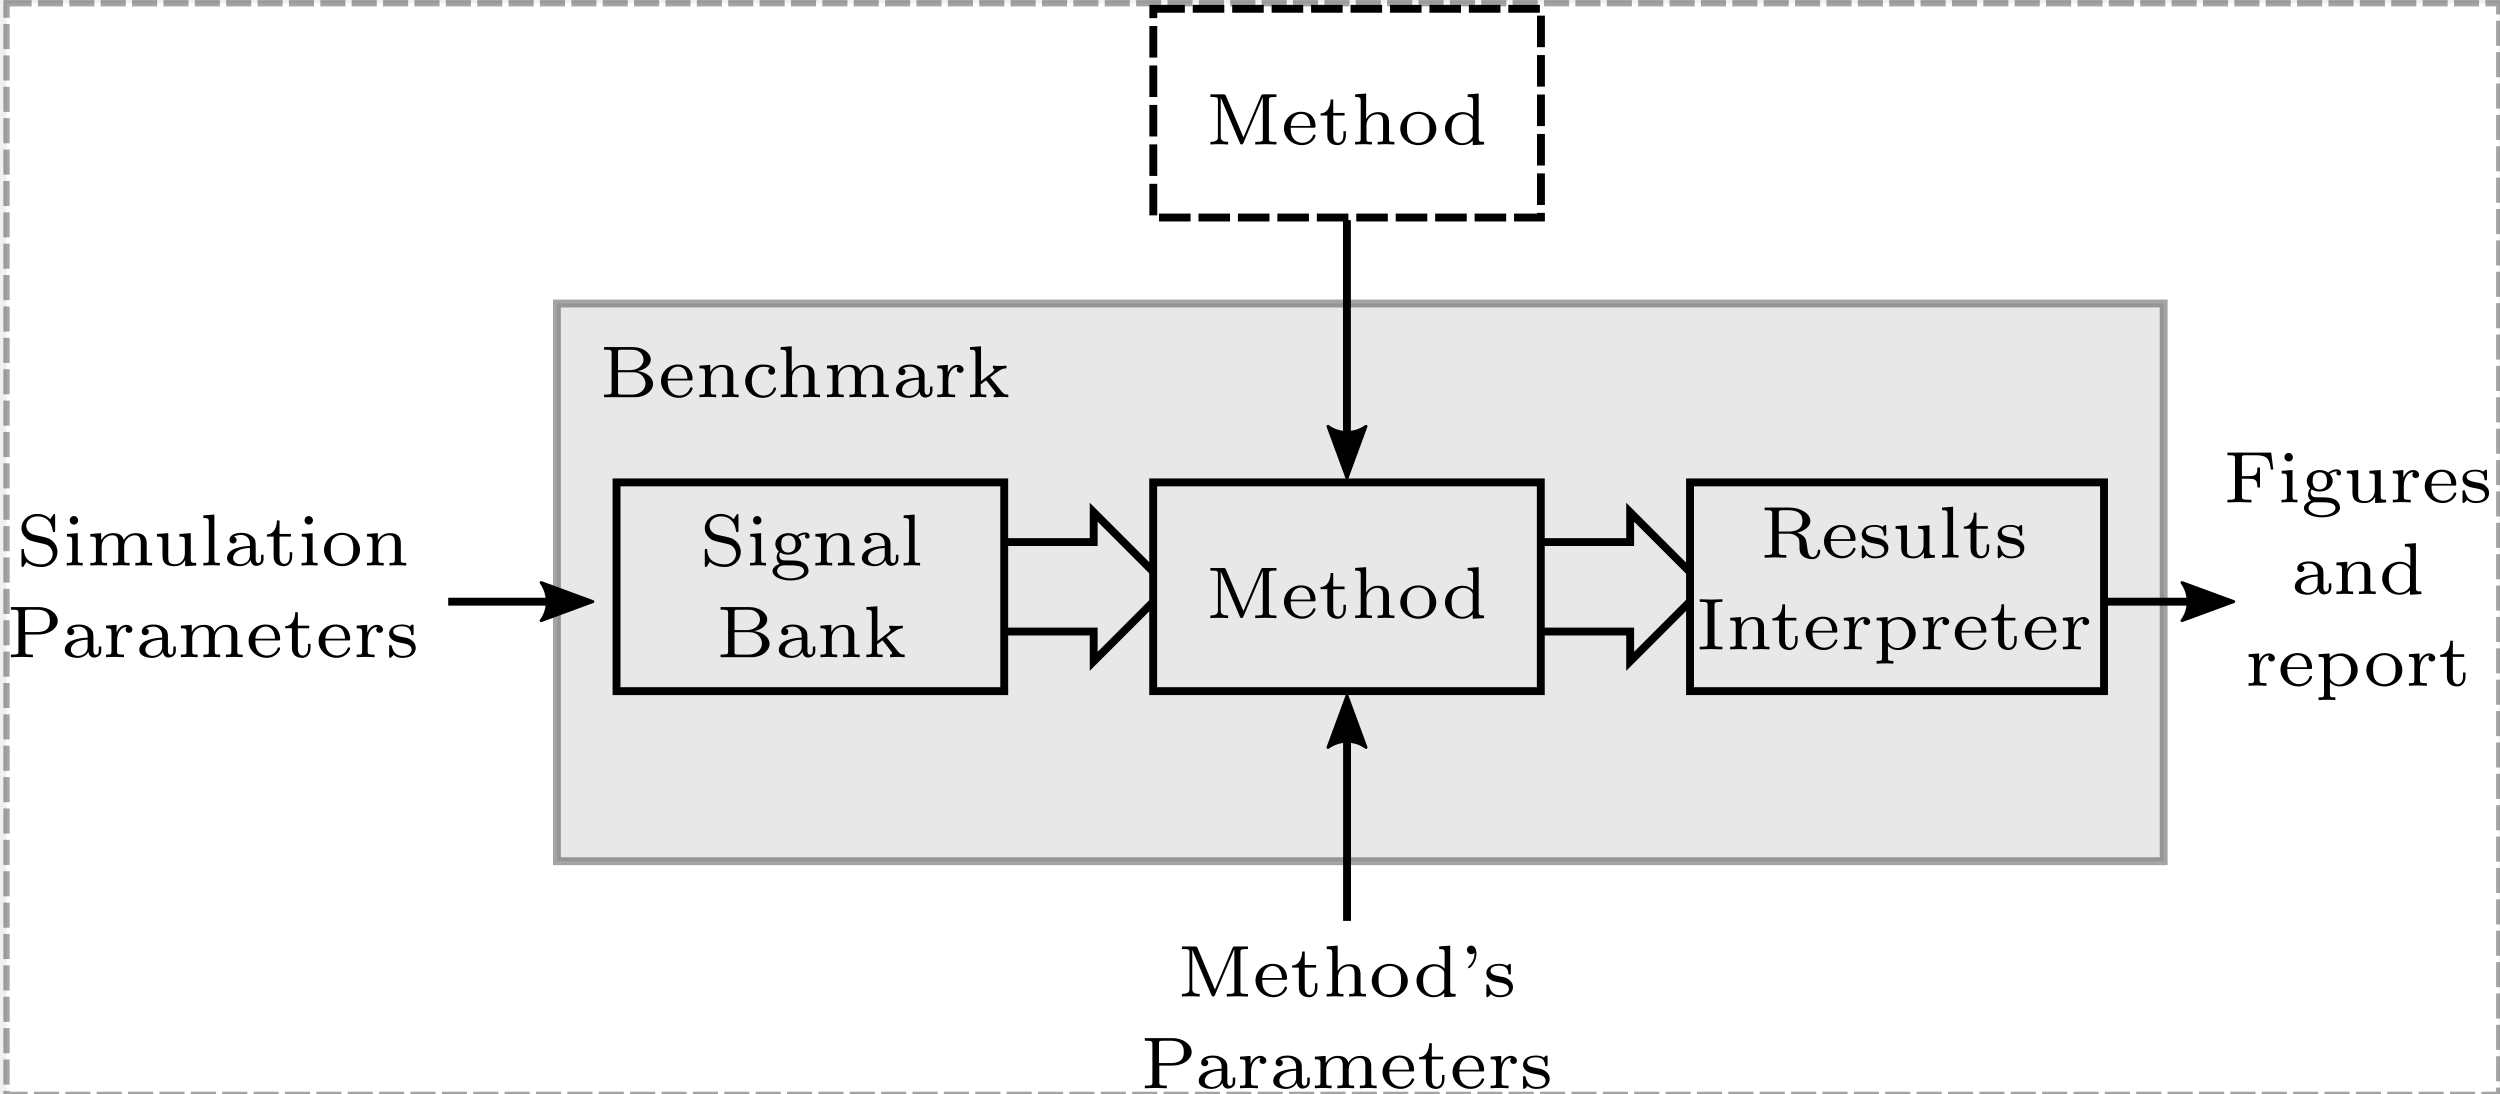
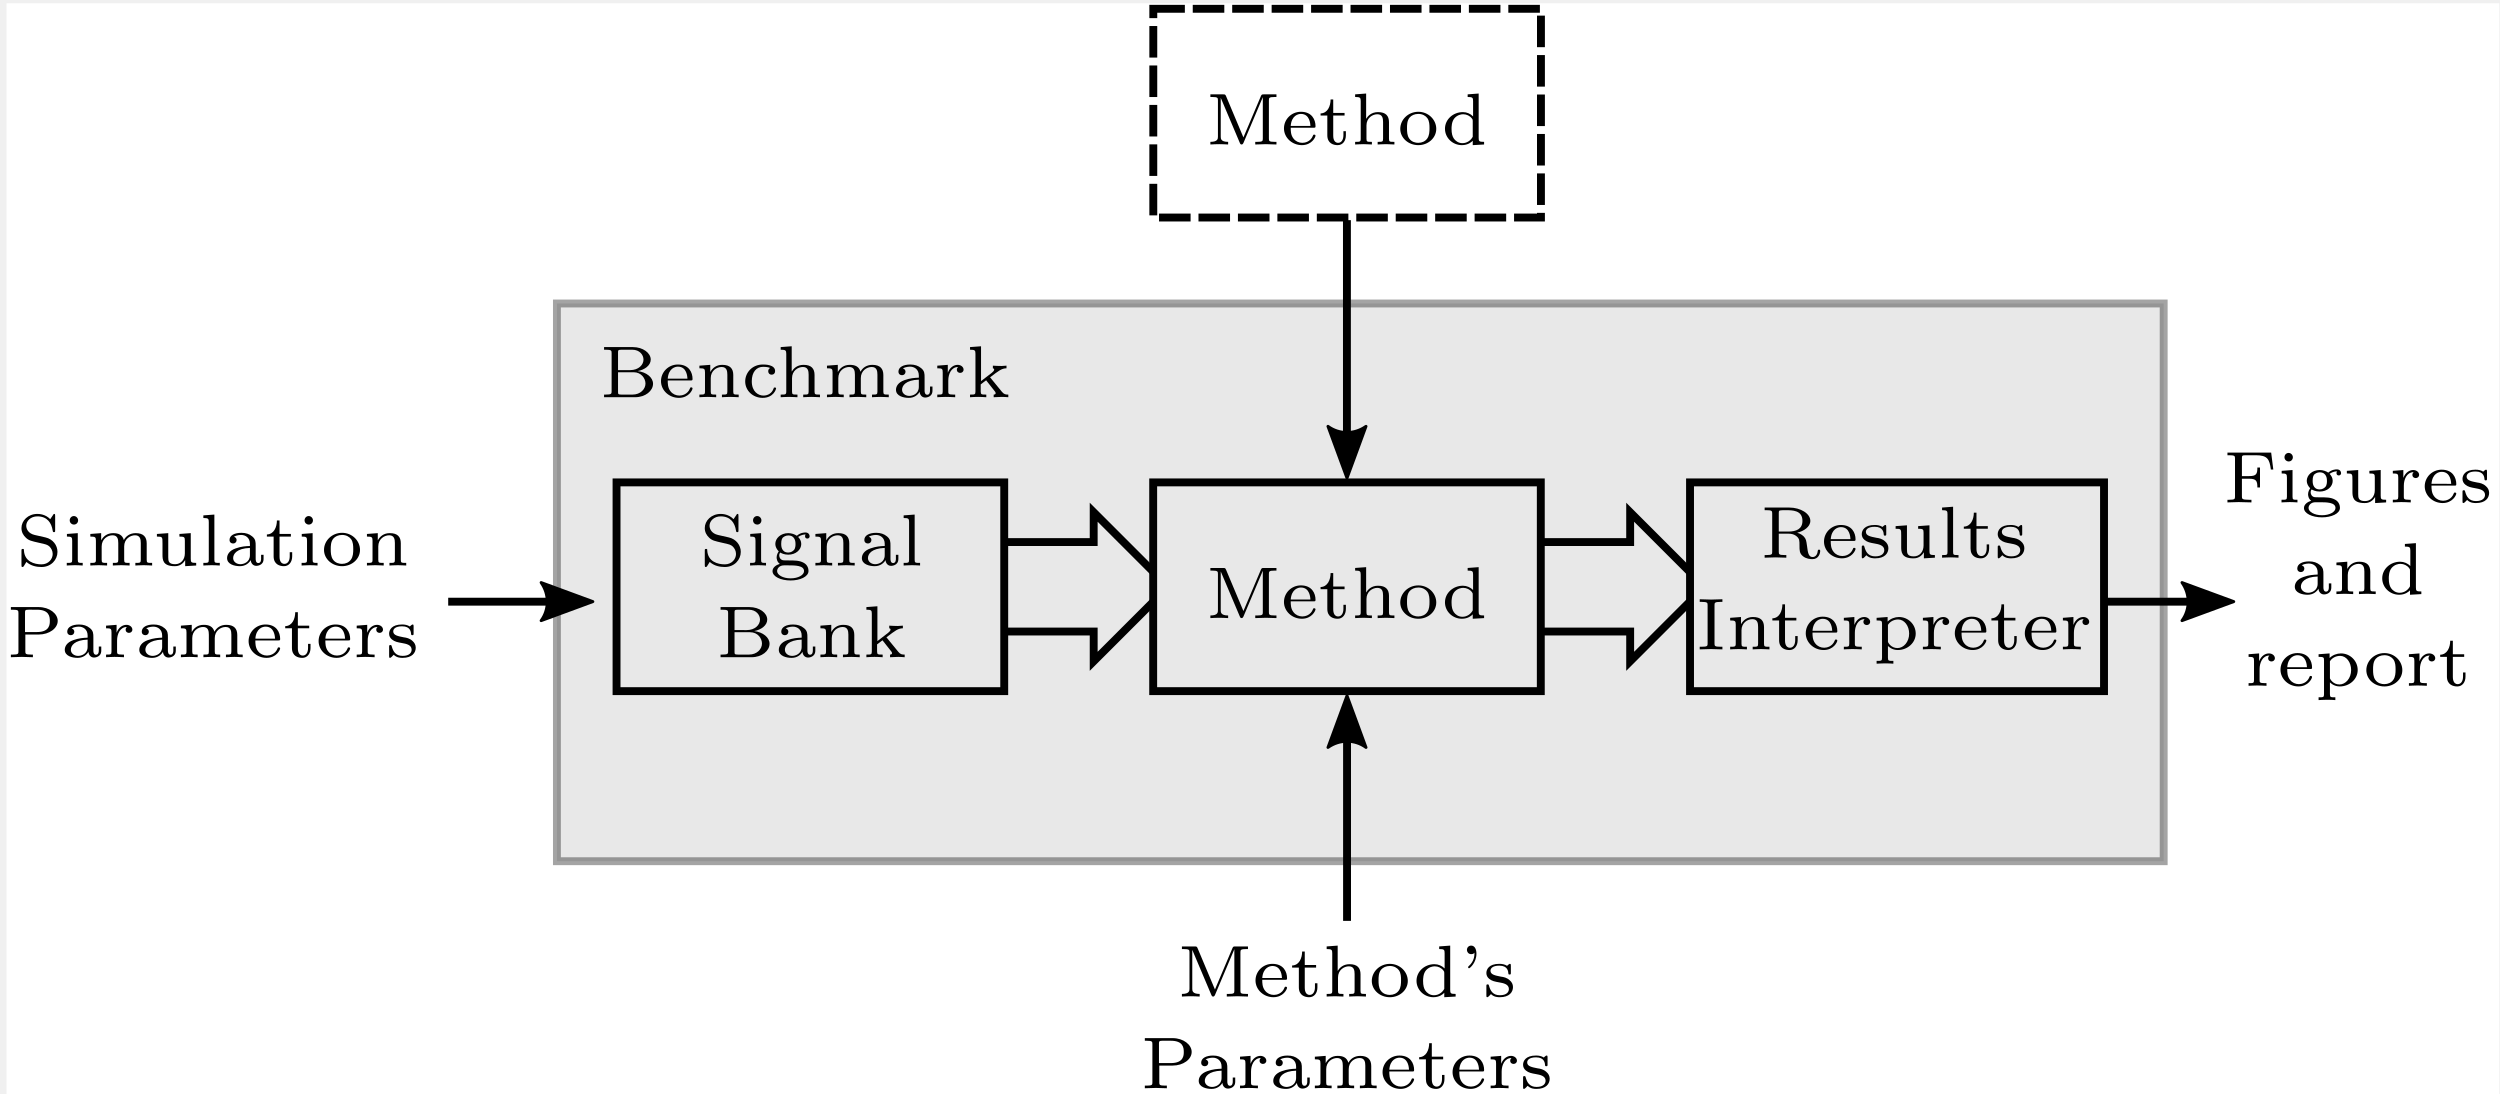
<svg xmlns="http://www.w3.org/2000/svg" xmlns:xlink="http://www.w3.org/1999/xlink" width="298.78pt" height="130.717pt" viewBox="0 0 298.78 130.717" version="1.2" id="svg1235">
  <defs id="defs966">
    <g id="g902">
      <symbol overflow="visible" id="glyph0-0">
        <path style="stroke:none" d="" id="path824" />
      </symbol>
      <symbol overflow="visible" id="glyph0-1">
        <path style="stroke:none" d="m 1.922,-4.609 c -0.062,-0.156 -0.125,-0.156 -0.266,-0.156 H 0.438 v 0.25 h 0.156 c 0.547,0 0.562,0.078 0.562,0.328 V -0.75 c 0,0.188 0,0.5 -0.719,0.5 V 0 C 0.719,-0.016 1,-0.031 1.281,-0.031 1.562,-0.031 1.844,-0.016 2.125,0 v -0.25 c -0.703,0 -0.703,-0.312 -0.703,-0.5 v -3.688 l 1.812,4.281 C 3.266,-0.078 3.297,0 3.406,0 3.453,0 3.516,-0.016 3.578,-0.141 L 5.422,-4.5 v 3.938 C 5.422,-0.328 5.406,-0.25 4.875,-0.25 H 4.703 V 0 c 0.328,-0.016 0.719,-0.031 1.016,-0.031 0.281,0 0.672,0.016 1,0.031 V -0.25 H 6.562 C 6.016,-0.25 6,-0.328 6,-0.562 v -3.625 c 0,-0.25 0.016,-0.328 0.562,-0.328 h 0.156 v -0.25 H 5.516 c -0.141,0 -0.203,0 -0.266,0.141 l -1.672,3.953 z m 0,0" id="path827" />
      </symbol>
      <symbol overflow="visible" id="glyph0-2">
        <path style="stroke:none" d="m 3.062,-1.594 c 0.156,0 0.203,0 0.203,-0.141 0,-0.625 -0.344,-1.375 -1.391,-1.375 -0.906,0 -1.609,0.719 -1.609,1.578 0,0.891 0.781,1.594 1.703,1.594 0.938,0 1.297,-0.75 1.297,-0.906 0,-0.016 -0.016,-0.094 -0.125,-0.094 -0.094,0 -0.109,0.047 -0.125,0.109 -0.219,0.562 -0.75,0.672 -1,0.672 C 1.688,-0.156 1.375,-0.297 1.172,-0.562 0.906,-0.891 0.906,-1.312 0.906,-1.594 Z M 0.906,-1.766 C 0.984,-2.75 1.609,-2.906 1.875,-2.906 c 0.859,0 0.891,0.969 0.906,1.141 z m 0,0" id="path830" />
      </symbol>
      <symbol overflow="visible" id="glyph0-3">
        <path style="stroke:none" d="M 1.406,-2.75 H 2.484 V -3 H 1.406 v -1.281 h -0.25 c 0,0.625 -0.281,1.312 -0.953,1.328 V -2.75 H 0.844 v 1.875 c 0,0.781 0.594,0.938 0.984,0.938 0.469,0 0.781,-0.391 0.781,-0.938 V -1.266 H 2.375 v 0.375 c 0,0.484 -0.219,0.734 -0.5,0.734 -0.469,0 -0.469,-0.578 -0.469,-0.703 z m 0,0" id="path833" />
      </symbol>
      <symbol overflow="visible" id="glyph0-4">
        <path style="stroke:none" d="m 3.594,-2.109 c 0,-0.609 -0.297,-0.969 -1.047,-0.969 -0.625,0 -0.969,0.375 -1.125,0.641 V -4.844 L 0.375,-4.766 v 0.25 c 0.469,0 0.531,0.062 0.531,0.391 v 3.578 C 0.906,-0.25 0.828,-0.25 0.375,-0.25 V 0 C 0.391,0 0.875,-0.031 1.172,-0.031 1.422,-0.031 1.906,0 1.969,0 v -0.25 c -0.453,0 -0.516,0 -0.516,-0.297 V -1.812 c 0,-0.719 0.578,-1.062 1.031,-1.062 0.484,0 0.547,0.375 0.547,0.734 v 1.594 C 3.031,-0.25 2.969,-0.25 2.516,-0.25 V 0 C 2.531,0 3.016,-0.031 3.312,-0.031 3.562,-0.031 4.047,0 4.109,0 v -0.25 c -0.453,0 -0.516,0 -0.516,-0.297 z m 0,0" id="path836" />
      </symbol>
      <symbol overflow="visible" id="glyph0-5">
        <path style="stroke:none" d="m 3.688,-1.484 c 0,-0.875 -0.75,-1.625 -1.703,-1.625 -0.969,0 -1.719,0.75 -1.719,1.625 0,0.859 0.766,1.547 1.719,1.547 0.938,0 1.703,-0.688 1.703,-1.547 z M 1.984,-0.156 c -0.266,0 -0.641,-0.078 -0.875,-0.422 -0.188,-0.281 -0.203,-0.641 -0.203,-0.969 0,-0.297 0,-0.719 0.25,-1.016 0.172,-0.203 0.469,-0.344 0.828,-0.344 0.406,0 0.703,0.188 0.859,0.406 0.188,0.266 0.203,0.625 0.203,0.953 0,0.328 -0.016,0.703 -0.219,0.984 -0.188,0.266 -0.5,0.406 -0.844,0.406 z m 0,0" id="path839" />
      </symbol>
      <symbol overflow="visible" id="glyph0-6">
        <path style="stroke:none" d="m 2.484,-4.766 v 0.25 C 2.953,-4.516 3,-4.453 3,-4.125 v 1.453 c -0.25,-0.25 -0.594,-0.406 -0.969,-0.406 -0.938,0 -1.703,0.703 -1.703,1.578 0,0.875 0.734,1.562 1.609,1.562 0.578,0 0.922,-0.297 1.031,-0.422 V 0.062 L 4.047,0 V -0.25 C 3.578,-0.25 3.531,-0.297 3.531,-0.641 V -4.844 Z m 0.484,4.031 C 2.797,-0.406 2.438,-0.125 1.984,-0.125 1.594,-0.125 1.312,-0.359 1.172,-0.562 1.031,-0.766 0.953,-1.047 0.953,-1.484 c 0,-0.172 0,-0.688 0.281,-1.016 0.281,-0.312 0.625,-0.375 0.828,-0.375 0.328,0 0.641,0.156 0.828,0.406 0.078,0.109 0.078,0.109 0.078,0.25 z m 0,0" id="path842" />
      </symbol>
      <symbol overflow="visible" id="glyph0-7">
        <path style="stroke:none" d="M 1.734,-2.906 C 1.125,-3.047 0.938,-3.484 0.938,-3.781 c 0,-0.453 0.422,-0.891 1.062,-0.891 0.938,0 1.344,0.625 1.453,1.359 0.016,0.094 0.016,0.141 0.125,0.141 0.109,0 0.109,-0.047 0.109,-0.188 V -4.719 c 0,-0.125 0,-0.188 -0.094,-0.188 -0.047,0 -0.062,0.031 -0.109,0.109 L 3.219,-4.406 C 2.766,-4.875 2.188,-4.906 2,-4.906 c -0.891,0 -1.516,0.641 -1.516,1.344 0,0.391 0.172,0.688 0.422,0.922 0.281,0.266 0.516,0.312 1.266,0.484 0.641,0.141 0.781,0.172 0.984,0.359 0.156,0.172 0.297,0.391 0.297,0.703 0,0.484 -0.406,0.984 -1.062,0.984 -0.688,0 -1.609,-0.266 -1.672,-1.312 0,-0.125 0,-0.156 -0.109,-0.156 -0.125,0 -0.125,0.047 -0.125,0.188 v 1.344 c 0,0.125 0,0.188 0.094,0.188 0.062,0 0.078,-0.016 0.125,-0.078 0.062,-0.094 0.203,-0.312 0.25,-0.406 0.438,0.391 0.984,0.484 1.438,0.484 0.906,0 1.516,-0.688 1.516,-1.438 0,-0.625 -0.438,-1.219 -1.141,-1.375 z m 0,0" id="path845" />
      </symbol>
      <symbol overflow="visible" id="glyph0-8">
        <path style="stroke:none" d="m 1.469,-4.297 c 0,-0.203 -0.172,-0.406 -0.406,-0.406 -0.203,0 -0.391,0.172 -0.391,0.406 0,0.25 0.203,0.406 0.391,0.406 0.234,0 0.406,-0.172 0.406,-0.406 z M 0.406,-3 v 0.25 c 0.438,0 0.5,0.047 0.5,0.391 v 1.812 C 0.906,-0.25 0.844,-0.25 0.391,-0.25 V 0 c 0.016,0 0.5,-0.031 0.781,-0.031 0.25,0 0.5,0.016 0.734,0.031 V -0.25 C 1.5,-0.25 1.438,-0.25 1.438,-0.547 v -2.531 z m 0,0" id="path848" />
      </symbol>
      <symbol overflow="visible" id="glyph0-9">
        <path style="stroke:none" d="m 1,-1.234 c 0.109,0.062 0.359,0.203 0.766,0.203 C 2.484,-1.031 3,-1.5 3,-2.047 3,-2.328 2.875,-2.531 2.703,-2.719 c 0.328,-0.219 0.594,-0.234 0.719,-0.234 -0.031,0.031 -0.062,0.062 -0.062,0.172 0,0.141 0.094,0.219 0.219,0.219 0.094,0 0.219,-0.062 0.219,-0.219 0,-0.172 -0.125,-0.359 -0.406,-0.359 -0.109,0 -0.484,0.016 -0.812,0.312 -0.203,-0.141 -0.5,-0.25 -0.812,-0.25 -0.719,0 -1.234,0.484 -1.234,1.031 0,0.266 0.141,0.516 0.328,0.703 -0.047,0.062 -0.203,0.297 -0.203,0.562 0,0.094 0.016,0.422 0.297,0.625 -0.312,0.094 -0.688,0.328 -0.688,0.688 0,0.516 0.766,0.891 1.719,0.891 0.875,0 1.703,-0.344 1.703,-0.906 0,-0.203 -0.078,-0.578 -0.469,-0.781 -0.406,-0.219 -0.828,-0.219 -1.5,-0.219 -0.156,0 -0.406,0 -0.453,-0.016 C 1.031,-0.547 0.906,-0.75 0.906,-0.953 0.906,-1.125 0.969,-1.188 1,-1.234 Z m 0.766,0 c -0.672,0 -0.672,-0.672 -0.672,-0.812 0,-0.109 0,-0.391 0.125,-0.578 0.109,-0.109 0.297,-0.234 0.547,-0.234 0.688,0 0.688,0.672 0.688,0.812 0,0.109 0,0.391 -0.141,0.562 -0.109,0.125 -0.297,0.25 -0.547,0.25 z m 0,1.219 c 0.625,0 1.5,0 1.5,0.547 0,0.375 -0.562,0.688 -1.281,0.688 -0.734,0 -1.281,-0.328 -1.281,-0.688 0,-0.25 0.219,-0.547 0.656,-0.547 z m 0,0" id="path851" />
      </symbol>
      <symbol overflow="visible" id="glyph0-10">
        <path style="stroke:none" d="m 3.594,-2.109 c 0,-0.609 -0.297,-0.969 -1.047,-0.969 -0.578,0 -0.938,0.312 -1.141,0.688 v -0.688 L 0.375,-3 v 0.25 c 0.469,0 0.531,0.047 0.531,0.391 v 1.812 C 0.906,-0.25 0.828,-0.25 0.375,-0.25 V 0 C 0.391,0 0.875,-0.031 1.172,-0.031 1.422,-0.031 1.906,0 1.969,0 v -0.25 c -0.453,0 -0.516,0 -0.516,-0.297 V -1.812 c 0,-0.719 0.578,-1.062 1.031,-1.062 0.484,0 0.547,0.375 0.547,0.734 v 1.594 C 3.031,-0.25 2.969,-0.25 2.516,-0.25 V 0 C 2.531,0 3.016,-0.031 3.312,-0.031 3.562,-0.031 4.047,0 4.109,0 v -0.25 c -0.453,0 -0.516,0 -0.516,-0.297 z m 0,0" id="path854" />
      </symbol>
      <symbol overflow="visible" id="glyph0-11">
        <path style="stroke:none" d="m 3.109,-1.875 c 0,-0.359 0,-0.625 -0.328,-0.891 C 2.5,-3 2.172,-3.109 1.75,-3.109 c -0.656,0 -1.125,0.25 -1.125,0.672 0,0.234 0.156,0.344 0.344,0.344 0.188,0 0.328,-0.141 0.328,-0.328 0,-0.109 -0.062,-0.266 -0.25,-0.312 0.25,-0.172 0.656,-0.172 0.688,-0.172 0.391,0 0.828,0.25 0.828,0.844 v 0.203 C 2.172,-1.844 1.719,-1.812 1.203,-1.625 c -0.625,0.219 -0.812,0.609 -0.812,0.922 0,0.594 0.719,0.766 1.219,0.766 0.547,0 0.875,-0.312 1.031,-0.578 0.016,0.281 0.203,0.547 0.531,0.547 0.016,0 0.688,0 0.688,-0.656 V -1.016 H 3.625 v 0.375 c 0,0.078 0,0.406 -0.266,0.406 -0.25,0 -0.25,-0.328 -0.25,-0.406 z M 2.562,-0.984 c 0,0.672 -0.594,0.859 -0.906,0.859 -0.359,0 -0.688,-0.234 -0.688,-0.578 0,-0.391 0.328,-0.922 1.594,-0.969 z m 0,0" id="path857" />
      </symbol>
      <symbol overflow="visible" id="glyph0-12">
        <path style="stroke:none" d="m 1.438,-4.844 -1.047,0.078 v 0.25 c 0.469,0 0.516,0.062 0.516,0.391 v 3.578 C 0.906,-0.25 0.844,-0.25 0.391,-0.25 V 0 c 0.016,0 0.5,-0.031 0.781,-0.031 0.266,0 0.516,0.016 0.781,0.031 V -0.25 C 1.5,-0.25 1.438,-0.25 1.438,-0.547 Z m 0,0" id="path860" />
      </symbol>
      <symbol overflow="visible" id="glyph0-13">
        <path style="stroke:none" d="m 0.422,-4.766 v 0.25 h 0.156 c 0.547,0 0.562,0.078 0.562,0.328 v 3.625 c 0,0.234 -0.016,0.312 -0.562,0.312 H 0.422 V 0 H 3.375 c 0.984,0 1.703,-0.609 1.703,-1.281 0,-0.594 -0.625,-1.109 -1.469,-1.203 0.688,-0.125 1.25,-0.547 1.25,-1.094 0,-0.625 -0.734,-1.188 -1.703,-1.188 z M 1.75,-2.578 v -1.656 c 0,-0.219 0,-0.281 0.328,-0.281 h 1.031 c 0.703,0 1.062,0.5 1.062,0.938 0,0.5 -0.469,1 -1.266,1 z M 2.078,-0.25 C 1.75,-0.25 1.75,-0.312 1.75,-0.516 V -2.375 h 1.484 c 0.734,0 1.125,0.594 1.125,1.078 C 4.359,-0.781 3.891,-0.25 3.125,-0.25 Z m 0,0" id="path863" />
      </symbol>
      <symbol overflow="visible" id="glyph0-14">
        <path style="stroke:none" d="M 2.25,-1.891 C 3.109,-2.547 3.344,-2.734 3.812,-2.75 V -3 C 3.672,-2.984 3.484,-2.969 3.344,-2.969 3.062,-2.969 2.781,-2.984 2.516,-3 v 0.25 c 0.078,0.016 0.125,0.062 0.125,0.125 0,0.109 -0.141,0.234 -0.219,0.297 l -1.031,0.797 v -3.312 L 0.344,-4.766 v 0.25 c 0.469,0 0.516,0.062 0.516,0.391 v 3.578 C 0.859,-0.25 0.797,-0.25 0.344,-0.25 V 0 c 0.25,-0.016 0.516,-0.031 0.766,-0.031 C 1.375,-0.031 1.625,-0.016 1.891,0 v -0.25 c -0.453,0 -0.531,0 -0.531,-0.297 V -1.219 L 1.875,-1.609 2.625,-0.656 c 0.078,0.078 0.156,0.188 0.156,0.281 0,0.109 -0.125,0.125 -0.188,0.125 V 0 C 2.688,0 3.172,-0.031 3.375,-0.031 c 0.203,0 0.406,0.016 0.609,0.031 v -0.25 c -0.25,0 -0.406,-0.016 -0.609,-0.266 z m 0,0" id="path866" />
      </symbol>
      <symbol overflow="visible" id="glyph0-15">
        <path style="stroke:none" d="m 3.5,-2.375 c 0.625,-0.141 1.25,-0.562 1.25,-1.125 0,-0.688 -0.922,-1.266 -2,-1.266 H 0.406 v 0.25 h 0.172 c 0.531,0 0.547,0.078 0.547,0.328 v 3.625 c 0,0.234 -0.016,0.312 -0.547,0.312 H 0.406 V 0 c 0,0 0.75,-0.031 1.031,-0.031 0.297,0 0.688,0.016 1.031,0.031 V -0.25 H 2.312 C 1.766,-0.25 1.75,-0.328 1.75,-0.562 v -1.719 h 0.938 c 0.125,0 0.484,0 0.797,0.281 0.234,0.219 0.234,0.391 0.234,0.859 0,0.453 0,0.734 0.328,1 0.297,0.25 0.703,0.281 0.906,0.281 0.594,0 0.734,-0.562 0.734,-0.781 0,-0.047 0,-0.125 -0.109,-0.125 -0.109,0 -0.109,0.062 -0.125,0.125 C 5.422,-0.234 5.188,-0.062 4.969,-0.062 4.578,-0.062 4.516,-0.469 4.438,-1.094 4.359,-1.656 4.344,-1.766 4.141,-2 4.062,-2.078 3.875,-2.266 3.5,-2.375 Z M 2.656,-2.484 H 1.75 v -1.75 C 1.75,-4.438 1.766,-4.484 1.938,-4.5 2,-4.516 2.234,-4.516 2.391,-4.516 3.047,-4.516 4,-4.516 4,-3.5 4,-2.719 3.406,-2.484 2.656,-2.484 Z m 0,0" id="path869" />
      </symbol>
      <symbol overflow="visible" id="glyph0-16">
        <path style="stroke:none" d="m 2.641,-2.922 c 0,-0.125 0,-0.188 -0.094,-0.188 -0.031,0 -0.047,0 -0.141,0.078 -0.016,0.016 -0.078,0.078 -0.125,0.109 -0.219,-0.141 -0.469,-0.188 -0.734,-0.188 -1,0 -1.234,0.531 -1.234,0.875 0,0.219 0.094,0.406 0.266,0.547 0.266,0.219 0.531,0.266 0.969,0.344 0.344,0.062 0.906,0.156 0.906,0.625 0,0.266 -0.188,0.594 -0.859,0.594 -0.672,0 -0.906,-0.438 -1.031,-0.906 -0.031,-0.094 -0.031,-0.125 -0.125,-0.125 -0.125,0 -0.125,0.047 -0.125,0.188 v 0.859 C 0.312,0 0.312,0.062 0.406,0.062 0.469,0.062 0.609,-0.078 0.75,-0.234 1.047,0.062 1.422,0.062 1.594,0.062 c 0.906,0 1.25,-0.484 1.25,-0.969 0,-0.266 -0.125,-0.484 -0.312,-0.641 -0.266,-0.25 -0.578,-0.312 -0.828,-0.344 -0.547,-0.109 -1,-0.188 -1,-0.562 0,-0.219 0.188,-0.484 0.844,-0.484 0.812,0 0.844,0.562 0.859,0.766 0,0.078 0.094,0.078 0.109,0.078 0.125,0 0.125,-0.047 0.125,-0.188 z m 0,0" id="path872" />
      </symbol>
      <symbol overflow="visible" id="glyph0-17">
        <path style="stroke:none" d="m 2.516,-3 v 0.25 c 0.469,0 0.516,0.047 0.516,0.391 v 1.203 c 0,0.609 -0.391,1.031 -0.922,1.031 -0.625,0 -0.656,-0.297 -0.656,-0.656 V -3.078 L 0.375,-3 v 0.25 c 0.531,0 0.531,0.031 0.531,0.641 V -1.062 c 0,0.484 0,1.125 1.156,1.125 0.156,0 0.656,0 1,-0.578 V 0.062 L 4.109,0 v -0.25 c -0.469,0 -0.516,-0.047 -0.516,-0.391 v -2.438 z m 0,0" id="path875" />
      </symbol>
      <symbol overflow="visible" id="glyph0-18">
        <path style="stroke:none" d="m 1.766,-4.188 c 0,-0.234 0,-0.328 0.578,-0.328 h 0.172 v -0.25 c -0.047,0 -0.797,0.031 -1.078,0.031 -0.281,0 -1.047,-0.031 -1.078,-0.031 v 0.25 H 0.531 c 0.578,0 0.578,0.094 0.578,0.328 v 3.609 c 0,0.25 0,0.328 -0.578,0.328 H 0.359 V 0 C 0.406,0 1.156,-0.031 1.438,-0.031 1.719,-0.031 2.484,0 2.516,0 V -0.25 H 2.344 c -0.578,0 -0.578,-0.078 -0.578,-0.328 z m 0,0" id="path878" />
      </symbol>
      <symbol overflow="visible" id="glyph0-19">
        <path style="stroke:none" d="m 1.391,-1.594 c 0,-0.578 0.266,-1.281 0.938,-1.281 -0.062,0.047 -0.125,0.141 -0.125,0.25 0,0.234 0.188,0.312 0.312,0.312 0.172,0 0.328,-0.109 0.328,-0.312 0,-0.234 -0.234,-0.453 -0.562,-0.453 -0.344,0 -0.734,0.219 -0.938,0.75 v -0.75 L 0.344,-3 v 0.25 c 0.469,0 0.516,0.047 0.516,0.391 v 1.812 C 0.859,-0.25 0.797,-0.25 0.344,-0.25 V 0 c 0.031,0 0.5,-0.031 0.797,-0.031 0.297,0 0.594,0.016 0.906,0.031 V -0.25 H 1.906 c -0.516,0 -0.516,-0.078 -0.516,-0.312 z m 0,0" id="path881" />
      </symbol>
      <symbol overflow="visible" id="glyph0-20">
        <path style="stroke:none" d="m 1.938,1.094 c -0.453,0 -0.516,0 -0.516,-0.297 v -1.125 C 1.453,-0.297 1.781,0.062 2.359,0.062 3.281,0.062 4.062,-0.625 4.062,-1.5 c 0,-0.859 -0.703,-1.578 -1.594,-1.578 -0.391,0 -0.797,0.156 -1.078,0.438 v -0.438 L 0.344,-3 v 0.25 c 0.484,0 0.516,0.047 0.516,0.328 v 3.219 c 0,0.297 -0.062,0.297 -0.516,0.297 v 0.266 c 0.016,0 0.5,-0.031 0.797,-0.031 0.25,0 0.734,0.016 0.797,0.031 z M 1.422,-2.328 C 1.625,-2.672 2.031,-2.844 2.391,-2.844 c 0.594,0 1.047,0.609 1.047,1.344 0,0.797 -0.531,1.375 -1.109,1.375 -0.625,0 -0.891,-0.531 -0.906,-0.578 z m 0,0" id="path884" />
      </symbol>
      <symbol overflow="visible" id="glyph0-21">
        <path style="stroke:none" d="m 5.734,-2.109 c 0,-0.609 -0.312,-0.969 -1.047,-0.969 -0.562,0 -0.938,0.297 -1.125,0.656 -0.141,-0.5 -0.516,-0.656 -1.016,-0.656 -0.578,0 -0.938,0.312 -1.141,0.688 v -0.688 L 0.375,-3 v 0.25 c 0.469,0 0.531,0.047 0.531,0.391 v 1.812 C 0.906,-0.25 0.828,-0.25 0.375,-0.25 V 0 C 0.391,0 0.875,-0.031 1.172,-0.031 1.422,-0.031 1.906,0 1.969,0 v -0.25 c -0.453,0 -0.516,0 -0.516,-0.297 V -1.812 c 0,-0.719 0.578,-1.062 1.031,-1.062 0.484,0 0.547,0.375 0.547,0.734 v 1.594 C 3.031,-0.25 2.969,-0.25 2.516,-0.25 V 0 C 2.531,0 3.016,-0.031 3.312,-0.031 3.562,-0.031 4.047,0 4.109,0 v -0.25 c -0.453,0 -0.516,0 -0.516,-0.297 V -1.812 c 0,-0.719 0.578,-1.062 1.031,-1.062 0.484,0 0.547,0.375 0.547,0.734 v 1.594 C 5.172,-0.25 5.109,-0.25 4.656,-0.25 V 0 c 0.016,0 0.5,-0.031 0.797,-0.031 C 5.703,-0.031 6.188,0 6.25,0 v -0.25 c -0.453,0 -0.516,0 -0.516,-0.297 z m 0,0" id="path887" />
      </symbol>
      <symbol overflow="visible" id="glyph0-22">
        <path style="stroke:none" d="m 1.781,-2.156 h 1.266 c 1.016,0 1.812,-0.594 1.812,-1.297 0,-0.688 -0.781,-1.312 -1.812,-1.312 H 0.406 v 0.25 h 0.172 c 0.531,0 0.547,0.078 0.547,0.328 v 3.625 c 0,0.234 -0.016,0.312 -0.547,0.312 H 0.406 V 0 C 0.75,-0.016 1.203,-0.031 1.453,-0.031 1.703,-0.031 2.156,-0.016 2.5,0 V -0.25 H 2.328 C 1.797,-0.25 1.781,-0.328 1.781,-0.562 Z M 2.875,-4.516 c 1.172,0 1.234,0.656 1.234,1.062 0,0.312 0,1.062 -1.234,1.062 H 1.75 v -1.844 c 0,-0.219 0.016,-0.281 0.344,-0.281 z m 0,0" id="path890" />
      </symbol>
      <symbol overflow="visible" id="glyph0-23">
        <path style="stroke:none" d="m 4.547,-4.734 h -4.156 v 0.25 H 0.562 c 0.531,0 0.547,0.078 0.547,0.312 V -0.562 c 0,0.234 -0.016,0.312 -0.547,0.312 H 0.391 V 0 c 0,0 0.797,-0.031 1.062,-0.031 C 1.734,-0.031 2.562,0 2.672,0 v -0.25 h -0.25 c -0.656,0 -0.656,-0.094 -0.656,-0.328 V -2.25 h 0.688 c 0.688,0 0.781,0.219 0.781,0.828 h 0.25 V -3.312 h -0.25 c 0,0.609 -0.094,0.812 -0.781,0.812 h -0.688 v -1.703 c 0,-0.219 0.016,-0.281 0.344,-0.281 h 0.969 c 1.125,0 1.312,0.375 1.438,1.359 H 4.75 Z m 0,0" id="path893" />
      </symbol>
      <symbol overflow="visible" id="glyph0-24">
        <path style="stroke:none" d="m 2.703,-2.781 c -0.125,0.062 -0.188,0.172 -0.188,0.312 0,0.188 0.125,0.328 0.328,0.328 0.188,0 0.328,-0.125 0.328,-0.344 0,-0.625 -0.969,-0.625 -1.156,-0.625 -1.047,0 -1.688,0.797 -1.688,1.609 0,0.875 0.734,1.562 1.656,1.562 1.031,0 1.281,-0.812 1.281,-0.906 0,-0.078 -0.094,-0.078 -0.125,-0.078 -0.094,0 -0.094,0.016 -0.125,0.125 C 2.859,-0.375 2.484,-0.156 2.062,-0.156 c -0.484,0 -1.109,-0.359 -1.109,-1.359 0,-0.875 0.438,-1.375 1.078,-1.375 0.094,0 0.422,0 0.672,0.109 z m 0,0" id="path896" />
      </symbol>
      <symbol overflow="visible" id="glyph0-25">
        <path style="stroke:none" d="m 1.438,-4.172 c 0,0.234 0,0.797 -0.547,1.281 -0.047,0.047 -0.062,0.062 -0.062,0.109 0,0.031 0.047,0.094 0.094,0.094 C 1,-2.688 1.625,-3.219 1.625,-4.078 c 0,-0.406 -0.156,-0.766 -0.5,-0.766 -0.25,0 -0.406,0.203 -0.406,0.406 0,0.172 0.125,0.406 0.406,0.406 0.203,0 0.266,-0.078 0.312,-0.141 z m 0,0" id="path899" />
      </symbol>
    </g>
    <clipPath id="clip1">
      <rect x="0" y="0" width="244" height="108" id="rect904" />
    </clipPath>
    <g id="surface30335" clip-path="url(#clip1)">
      <path style="fill:#000000;fill-opacity:0.093;fill-rule:evenodd;stroke:#000000;stroke-width:0.75;stroke-linecap:butt;stroke-linejoin:miter;stroke-miterlimit:4;stroke-opacity:0.359" d="M 57.022,29.185 H 209.765 V 82.203 H 57.022 Z m 0,0" transform="matrix(1.00002,0,0,1.00002,0,-0.00169133)" id="path907" />
      <path style="fill:none;stroke:#000000;stroke-width:0.75;stroke-linecap:butt;stroke-linejoin:miter;stroke-miterlimit:4;stroke-dasharray:3, 0.75;stroke-opacity:1" d="M 113.716,1.17 H 150.567 V 21.013 h -36.851 z m 0,0" transform="matrix(1.00002,0,0,1.00002,0,-0.00169133)" id="path909" />
    </g>
    <clipPath id="clip2">
      <rect x="0" y="0" width="244" height="108" id="rect912" />
    </clipPath>
    <g id="surface30338" clip-path="url(#clip2)">
      <path style="fill:none;stroke:#000000;stroke-width:0.75;stroke-linecap:butt;stroke-linejoin:miter;stroke-miterlimit:4;stroke-opacity:1" d="m 113.705,46.192 h 36.847 v 19.843 h -36.847 z m 0,0" transform="matrix(1.00002,0,0,1.00002,0,-0.00169133)" id="path915" />
    </g>
    <clipPath id="clip3">
      <rect x="0" y="0" width="244" height="108" id="rect918" />
    </clipPath>
    <g id="surface30341" clip-path="url(#clip3)">
      <path style="fill:none;stroke:#000000;stroke-width:0.75;stroke-linecap:butt;stroke-linejoin:miter;stroke-miterlimit:4;stroke-opacity:1" d="M 62.69,46.192 H 99.545 V 66.036 H 62.69 Z m 0,0" transform="matrix(1.00002,0,0,1.00002,0,-0.00169133)" id="path921" />
    </g>
    <clipPath id="clip4">
      <rect x="0" y="0" width="244" height="108" id="rect924" />
    </clipPath>
    <g id="surface30344" clip-path="url(#clip4)">
      <path style="fill:none;stroke:#000000;stroke-width:0.75;stroke-linecap:butt;stroke-linejoin:miter;stroke-miterlimit:4;stroke-opacity:1" d="m 164.739,46.192 h 39.355 v 19.843 h -39.355 z m 0,0" transform="matrix(1.00002,0,0,1.00002,0,-0.00169133)" id="path927" />
    </g>
    <clipPath id="clip5">
      <rect x="0" y="0" width="244" height="108" id="rect930" />
    </clipPath>
    <g id="surface30347" clip-path="url(#clip5)">
      <path style="fill:none;stroke:#000000;stroke-width:0.75;stroke-linecap:butt;stroke-linejoin:miter;stroke-miterlimit:4;stroke-opacity:1" d="m 99.545,51.864 h 8.504 v -2.836 l 5.668,5.668" transform="matrix(1.00002,0,0,1.00002,0,-0.00169133)" id="path933" />
      <path style="fill:none;stroke:#000000;stroke-width:0.75;stroke-linecap:butt;stroke-linejoin:miter;stroke-miterlimit:4;stroke-opacity:1" d="m 99.545,60.368 h 8.504 v 2.832 l 5.668,-5.668" transform="matrix(1.00002,0,0,1.00002,0,-0.00169133)" id="path935" />
      <path style="fill:none;stroke:#000000;stroke-width:0.75;stroke-linecap:butt;stroke-linejoin:miter;stroke-miterlimit:4;stroke-opacity:1" d="m 150.544,51.864 h 8.504 v -2.836 l 5.668,5.668" transform="matrix(1.00002,0,0,1.00002,0,-0.00169133)" id="path937" />
      <path style="fill:none;stroke:#000000;stroke-width:0.75;stroke-linecap:butt;stroke-linejoin:miter;stroke-miterlimit:4;stroke-opacity:1" d="m 150.544,60.368 h 8.504 v 2.832 l 5.668,-5.668" transform="matrix(1.00002,0,0,1.00002,0,-0.00169133)" id="path939" />
      <path style="fill:none;stroke:#000000;stroke-width:0.75;stroke-linecap:butt;stroke-linejoin:miter;stroke-miterlimit:4;stroke-opacity:1" d="M 132.122,21.263 V 44.79" transform="matrix(1.00002,0,0,1.00002,0,-0.00169133)" id="path941" />
      <path style="fill:#000000;fill-opacity:1;fill-rule:evenodd;stroke:#000000;stroke-width:0.281;stroke-linecap:butt;stroke-linejoin:round;stroke-miterlimit:4;stroke-opacity:1" d="m -40.864,133.935 -4.918,-1.805 4.918,-1.809 c -0.785,1.066 -0.781,2.527 0,3.613 z m 0,0" transform="matrix(0,-1.00002,1.00002,0,0,-0.00169133)" id="path943" />
    </g>
    <clipPath id="clip6">
      <rect x="0" y="0" width="244" height="108" id="rect946" />
    </clipPath>
    <g id="surface30350" clip-path="url(#clip6)">
      <path style="fill:none;stroke:#000000;stroke-width:0.75;stroke-linecap:butt;stroke-linejoin:miter;stroke-miterlimit:4;stroke-opacity:1" d="M 46.687,57.532 H 59.444" transform="matrix(1.00002,0,0,1.00002,0,-0.00169133)" id="path949" />
      <path style="fill:#000000;fill-opacity:1;fill-rule:evenodd;stroke:#000000;stroke-width:0.281;stroke-linecap:butt;stroke-linejoin:round;stroke-miterlimit:4;stroke-opacity:1" d="m -55.522,-55.715 -4.914,-1.809 4.914,-1.809 c -0.785,1.066 -0.777,2.527 0,3.617 z m 0,0" transform="matrix(-1.00002,0,0,-1.00002,0,-0.00169133)" id="path951" />
      <path style="fill:none;stroke:#000000;stroke-width:0.75;stroke-linecap:butt;stroke-linejoin:miter;stroke-miterlimit:4;stroke-opacity:1" d="m 204.094,57.532 h 11.34" transform="matrix(1.00002,0,0,1.00002,0,-0.00169133)" id="path953" />
      <path style="fill:#000000;fill-opacity:1;fill-rule:evenodd;stroke:#000000;stroke-width:0.281;stroke-linecap:butt;stroke-linejoin:round;stroke-miterlimit:4;stroke-opacity:1" d="m -211.507,-55.715 -4.918,-1.809 4.918,-1.809 c -0.789,1.066 -0.781,2.527 0,3.617 z m 0,0" transform="matrix(-1.00002,0,0,-1.00002,0,-0.00169133)" id="path955" />
    </g>
    <clipPath id="clip7">
      <rect x="0" y="0" width="244" height="108" id="rect958" />
    </clipPath>
    <g id="surface30353" clip-path="url(#clip7)">
      <path style="fill:none;stroke:#000000;stroke-width:0.75;stroke-linecap:butt;stroke-linejoin:miter;stroke-miterlimit:4;stroke-opacity:1" d="M 132.134,87.875 V 67.465" transform="matrix(1.00002,0,0,1.00002,0,-0.00169133)" id="path961" />
      <path style="fill:#000000;fill-opacity:1;fill-rule:evenodd;stroke:#000000;stroke-width:0.281;stroke-linecap:butt;stroke-linejoin:round;stroke-miterlimit:4;stroke-opacity:1" d="m 71.387,-130.322 -4.914,-1.809 4.914,-1.805 c -0.785,1.066 -0.781,2.527 0,3.613 z m 0,0" transform="matrix(0,1.00002,-1.00002,0,0,-0.00169133)" id="path963" />
    </g>
  </defs>
-   <rect style="fill:#ffffff;fill-opacity:1;stroke:#000000;stroke-width:0.75;stroke-dasharray:3, 0.75;stroke-opacity:0.359" id="rect1068" width="297.91" height="130.457" x="0.779" y="0.389" />
+   <rect style="fill:#ffffff;fill-opacity:1;stroke:none;stroke-width:0.75;stroke-dasharray:3, 0.75;stroke-opacity:0.359" id="rect1068" width="297.91" height="130.457" x="0.779" y="0.389" />
  <g id="surface30331" transform="matrix(1.257163,0,0,1.257163,-5.129087,-0.417825)">
    <use xlink:href="#surface30335" id="use968" x="0" y="0" width="100%" height="100%" />
    <g style="fill:#000000;fill-opacity:1" id="g980">
      <use xlink:href="#glyph0-1" x="118.707" y="14.068" id="use970" width="100%" height="100%" />
      <use xlink:href="#glyph0-2" x="125.875" y="14.068" id="use972" width="100%" height="100%" />
      <use xlink:href="#glyph0-3" x="129.417" y="14.068" id="use974" width="100%" height="100%" />
      <use xlink:href="#glyph0-4" x="132.53" y="14.068" id="use976" width="100%" height="100%" />
      <use xlink:href="#glyph0-5" x="136.93" y="14.068" id="use978" width="100%" height="100%" />
    </g>
    <g style="fill:#000000;fill-opacity:1" id="g984">
      <use xlink:href="#glyph0-6" x="141.118" y="14.068" id="use982" width="100%" height="100%" />
    </g>
    <use xlink:href="#surface30338" id="use986" x="0" y="0" width="100%" height="100%" />
    <g style="fill:#000000;fill-opacity:1" id="g998">
      <use xlink:href="#glyph0-1" x="118.707" y="59.092" id="use988" width="100%" height="100%" />
      <use xlink:href="#glyph0-2" x="125.875" y="59.092" id="use990" width="100%" height="100%" />
      <use xlink:href="#glyph0-3" x="129.417" y="59.092" id="use992" width="100%" height="100%" />
      <use xlink:href="#glyph0-4" x="132.53" y="59.092" id="use994" width="100%" height="100%" />
      <use xlink:href="#glyph0-5" x="136.93" y="59.092" id="use996" width="100%" height="100%" />
    </g>
    <g style="fill:#000000;fill-opacity:1" id="g1002">
      <use xlink:href="#glyph0-6" x="141.118" y="59.092" id="use1000" width="100%" height="100%" />
    </g>
    <use xlink:href="#surface30341" id="use1004" x="0" y="0" width="100%" height="100%" />
    <g style="fill:#000000;fill-opacity:1" id="g1018">
      <use xlink:href="#glyph0-7" x="70.595" y="54.093" id="use1006" width="100%" height="100%" />
      <use xlink:href="#glyph0-8" x="74.995" y="54.093" id="use1008" width="100%" height="100%" />
      <use xlink:href="#glyph0-9" x="77.251" y="54.093" id="use1010" width="100%" height="100%" />
      <use xlink:href="#glyph0-10" x="81.222" y="54.093" id="use1012" width="100%" height="100%" />
      <use xlink:href="#glyph0-11" x="85.623" y="54.093" id="use1014" width="100%" height="100%" />
      <use xlink:href="#glyph0-12" x="89.594" y="54.093" id="use1016" width="100%" height="100%" />
    </g>
    <g style="fill:#000000;fill-opacity:1" id="g1028">
      <use xlink:href="#glyph0-13" x="72.158" y="62.81" id="use1020" width="100%" height="100%" />
      <use xlink:href="#glyph0-11" x="77.727" y="62.81" id="use1022" width="100%" height="100%" />
      <use xlink:href="#glyph0-10" x="81.699" y="62.81" id="use1024" width="100%" height="100%" />
      <use xlink:href="#glyph0-14" x="86.099" y="62.81" id="use1026" width="100%" height="100%" />
    </g>
    <use xlink:href="#surface30344" id="use1030" x="0" y="0" width="100%" height="100%" />
    <g style="fill:#000000;fill-opacity:1" id="g1046">
      <use xlink:href="#glyph0-15" x="171.429" y="53.349" id="use1032" width="100%" height="100%" />
      <use xlink:href="#glyph0-2" x="177.213" y="53.349" id="use1034" width="100%" height="100%" />
      <use xlink:href="#glyph0-16" x="180.755" y="53.349" id="use1036" width="100%" height="100%" />
      <use xlink:href="#glyph0-17" x="183.911" y="53.349" id="use1038" width="100%" height="100%" />
      <use xlink:href="#glyph0-12" x="188.312" y="53.349" id="use1040" width="100%" height="100%" />
      <use xlink:href="#glyph0-3" x="190.567" y="53.349" id="use1042" width="100%" height="100%" />
      <use xlink:href="#glyph0-16" x="193.68" y="53.349" id="use1044" width="100%" height="100%" />
    </g>
    <g style="fill:#000000;fill-opacity:1" id="g1052">
      <use xlink:href="#glyph0-18" x="165.304" y="62.066" id="use1048" width="100%" height="100%" />
      <use xlink:href="#glyph0-10" x="168.182" y="62.066" id="use1050" width="100%" height="100%" />
    </g>
    <g style="fill:#000000;fill-opacity:1" id="g1072">
      <use xlink:href="#glyph0-3" x="172.366" y="62.066" id="use1054" width="100%" height="100%" />
      <use xlink:href="#glyph0-2" x="175.479" y="62.066" id="use1056" width="100%" height="100%" />
      <use xlink:href="#glyph0-19" x="179.021" y="62.066" id="use1058" width="100%" height="100%" />
      <use xlink:href="#glyph0-20" x="182.135" y="62.066" id="use1060" width="100%" height="100%" />
      <use xlink:href="#glyph0-19" x="186.535" y="62.066" id="use1062" width="100%" height="100%" />
      <use xlink:href="#glyph0-2" x="189.648" y="62.066" id="use1064" width="100%" height="100%" />
      <use xlink:href="#glyph0-3" x="193.19" y="62.066" id="use1066" width="100%" height="100%" />
      <use xlink:href="#glyph0-2" x="196.303" y="62.066" id="use1068" width="100%" height="100%" />
      <use xlink:href="#glyph0-19" x="199.845" y="62.066" id="use1070" width="100%" height="100%" />
    </g>
    <use xlink:href="#surface30347" id="use1074" x="0" y="0" width="100%" height="100%" />
    <g style="fill:#000000;fill-opacity:1" id="g1082">
      <use xlink:href="#glyph0-7" x="5.636" y="54.093" id="use1076" width="100%" height="100%" />
      <use xlink:href="#glyph0-8" x="10.036" y="54.093" id="use1078" width="100%" height="100%" />
      <use xlink:href="#glyph0-21" x="12.292" y="54.093" id="use1080" width="100%" height="100%" />
    </g>
    <g style="fill:#000000;fill-opacity:1" id="g1098">
      <use xlink:href="#glyph0-17" x="18.621" y="54.093" id="use1084" width="100%" height="100%" />
      <use xlink:href="#glyph0-12" x="23.021" y="54.093" id="use1086" width="100%" height="100%" />
      <use xlink:href="#glyph0-11" x="25.276" y="54.093" id="use1088" width="100%" height="100%" />
      <use xlink:href="#glyph0-3" x="29.248" y="54.093" id="use1090" width="100%" height="100%" />
      <use xlink:href="#glyph0-8" x="32.361" y="54.093" id="use1092" width="100%" height="100%" />
      <use xlink:href="#glyph0-5" x="34.616" y="54.093" id="use1094" width="100%" height="100%" />
      <use xlink:href="#glyph0-10" x="38.588" y="54.093" id="use1096" width="100%" height="100%" />
    </g>
    <g style="fill:#000000;fill-opacity:1" id="g1102">
      <use xlink:href="#glyph0-22" x="4.708" y="62.81" id="use1100" width="100%" height="100%" />
    </g>
    <g style="fill:#000000;fill-opacity:1" id="g1122">
      <use xlink:href="#glyph0-11" x="9.847" y="62.81" id="use1104" width="100%" height="100%" />
      <use xlink:href="#glyph0-19" x="13.819" y="62.81" id="use1106" width="100%" height="100%" />
      <use xlink:href="#glyph0-11" x="16.932" y="62.81" id="use1108" width="100%" height="100%" />
      <use xlink:href="#glyph0-21" x="20.903" y="62.81" id="use1110" width="100%" height="100%" />
      <use xlink:href="#glyph0-2" x="27.448" y="62.81" id="use1112" width="100%" height="100%" />
      <use xlink:href="#glyph0-3" x="30.99" y="62.81" id="use1114" width="100%" height="100%" />
      <use xlink:href="#glyph0-2" x="34.103" y="62.81" id="use1116" width="100%" height="100%" />
      <use xlink:href="#glyph0-19" x="37.645" y="62.81" id="use1118" width="100%" height="100%" />
      <use xlink:href="#glyph0-16" x="40.758" y="62.81" id="use1120" width="100%" height="100%" />
    </g>
    <use xlink:href="#surface30350" id="use1124" x="0" y="0" width="100%" height="100%" />
    <g style="fill:#000000;fill-opacity:1" id="g1140">
      <use xlink:href="#glyph0-23" x="215.441" y="48.093" id="use1126" width="100%" height="100%" />
      <use xlink:href="#glyph0-8" x="220.581" y="48.093" id="use1128" width="100%" height="100%" />
      <use xlink:href="#glyph0-9" x="222.837" y="48.093" id="use1130" width="100%" height="100%" />
      <use xlink:href="#glyph0-17" x="226.808" y="48.093" id="use1132" width="100%" height="100%" />
      <use xlink:href="#glyph0-19" x="231.209" y="48.093" id="use1134" width="100%" height="100%" />
      <use xlink:href="#glyph0-2" x="234.322" y="48.093" id="use1136" width="100%" height="100%" />
      <use xlink:href="#glyph0-16" x="237.864" y="48.093" id="use1138" width="100%" height="100%" />
    </g>
    <g style="fill:#000000;fill-opacity:1" id="g1148">
      <use xlink:href="#glyph0-11" x="221.845" y="56.81" id="use1142" width="100%" height="100%" />
      <use xlink:href="#glyph0-10" x="225.817" y="56.81" id="use1144" width="100%" height="100%" />
      <use xlink:href="#glyph0-6" x="230.217" y="56.81" id="use1146" width="100%" height="100%" />
    </g>
    <g style="fill:#000000;fill-opacity:1" id="g1156">
      <use xlink:href="#glyph0-19" x="217.497" y="65.527" id="use1150" width="100%" height="100%" />
      <use xlink:href="#glyph0-2" x="220.61" y="65.527" id="use1152" width="100%" height="100%" />
      <use xlink:href="#glyph0-20" x="224.152" y="65.527" id="use1154" width="100%" height="100%" />
    </g>
    <g style="fill:#000000;fill-opacity:1" id="g1164">
      <use xlink:href="#glyph0-5" x="228.769" y="65.527" id="use1158" width="100%" height="100%" />
      <use xlink:href="#glyph0-19" x="232.74" y="65.527" id="use1160" width="100%" height="100%" />
      <use xlink:href="#glyph0-3" x="235.853" y="65.527" id="use1162" width="100%" height="100%" />
    </g>
    <g style="fill:#000000;fill-opacity:1" id="g1174">
      <use xlink:href="#glyph0-13" x="61.083" y="38.094" id="use1166" width="100%" height="100%" />
      <use xlink:href="#glyph0-2" x="66.652" y="38.094" id="use1168" width="100%" height="100%" />
      <use xlink:href="#glyph0-10" x="70.194" y="38.094" id="use1170" width="100%" height="100%" />
      <use xlink:href="#glyph0-24" x="74.595" y="38.094" id="use1172" width="100%" height="100%" />
    </g>
    <g style="fill:#000000;fill-opacity:1" id="g1186">
      <use xlink:href="#glyph0-4" x="77.921" y="38.094" id="use1176" width="100%" height="100%" />
      <use xlink:href="#glyph0-21" x="82.321" y="38.094" id="use1178" width="100%" height="100%" />
      <use xlink:href="#glyph0-11" x="88.866" y="38.094" id="use1180" width="100%" height="100%" />
      <use xlink:href="#glyph0-19" x="92.838" y="38.094" id="use1182" width="100%" height="100%" />
      <use xlink:href="#glyph0-14" x="95.951" y="38.094" id="use1184" width="100%" height="100%" />
    </g>
    <g style="fill:#000000;fill-opacity:1" id="g1198">
      <use xlink:href="#glyph0-1" x="116.001" y="95.07" id="use1188" width="100%" height="100%" />
      <use xlink:href="#glyph0-2" x="123.169" y="95.07" id="use1190" width="100%" height="100%" />
      <use xlink:href="#glyph0-3" x="126.711" y="95.07" id="use1192" width="100%" height="100%" />
      <use xlink:href="#glyph0-4" x="129.824" y="95.07" id="use1194" width="100%" height="100%" />
      <use xlink:href="#glyph0-5" x="134.224" y="95.07" id="use1196" width="100%" height="100%" />
    </g>
    <g style="fill:#000000;fill-opacity:1" id="g1206">
      <use xlink:href="#glyph0-6" x="138.412" y="95.07" id="use1200" width="100%" height="100%" />
      <use xlink:href="#glyph0-25" x="142.812" y="95.07" id="use1202" width="100%" height="100%" />
      <use xlink:href="#glyph0-16" x="145.068" y="95.07" id="use1204" width="100%" height="100%" />
    </g>
    <g style="fill:#000000;fill-opacity:1" id="g1210">
      <use xlink:href="#glyph0-22" x="112.507" y="103.787" id="use1208" width="100%" height="100%" />
    </g>
    <g style="fill:#000000;fill-opacity:1" id="g1230">
      <use xlink:href="#glyph0-11" x="117.646" y="103.787" id="use1212" width="100%" height="100%" />
      <use xlink:href="#glyph0-19" x="121.618" y="103.787" id="use1214" width="100%" height="100%" />
      <use xlink:href="#glyph0-11" x="124.731" y="103.787" id="use1216" width="100%" height="100%" />
      <use xlink:href="#glyph0-21" x="128.702" y="103.787" id="use1218" width="100%" height="100%" />
      <use xlink:href="#glyph0-2" x="135.247" y="103.787" id="use1220" width="100%" height="100%" />
      <use xlink:href="#glyph0-3" x="138.789" y="103.787" id="use1222" width="100%" height="100%" />
      <use xlink:href="#glyph0-2" x="141.902" y="103.787" id="use1224" width="100%" height="100%" />
      <use xlink:href="#glyph0-19" x="145.444" y="103.787" id="use1226" width="100%" height="100%" />
      <use xlink:href="#glyph0-16" x="148.557" y="103.787" id="use1228" width="100%" height="100%" />
    </g>
    <use xlink:href="#surface30353" id="use1232" x="0" y="0" width="100%" height="100%" />
  </g>
</svg>
